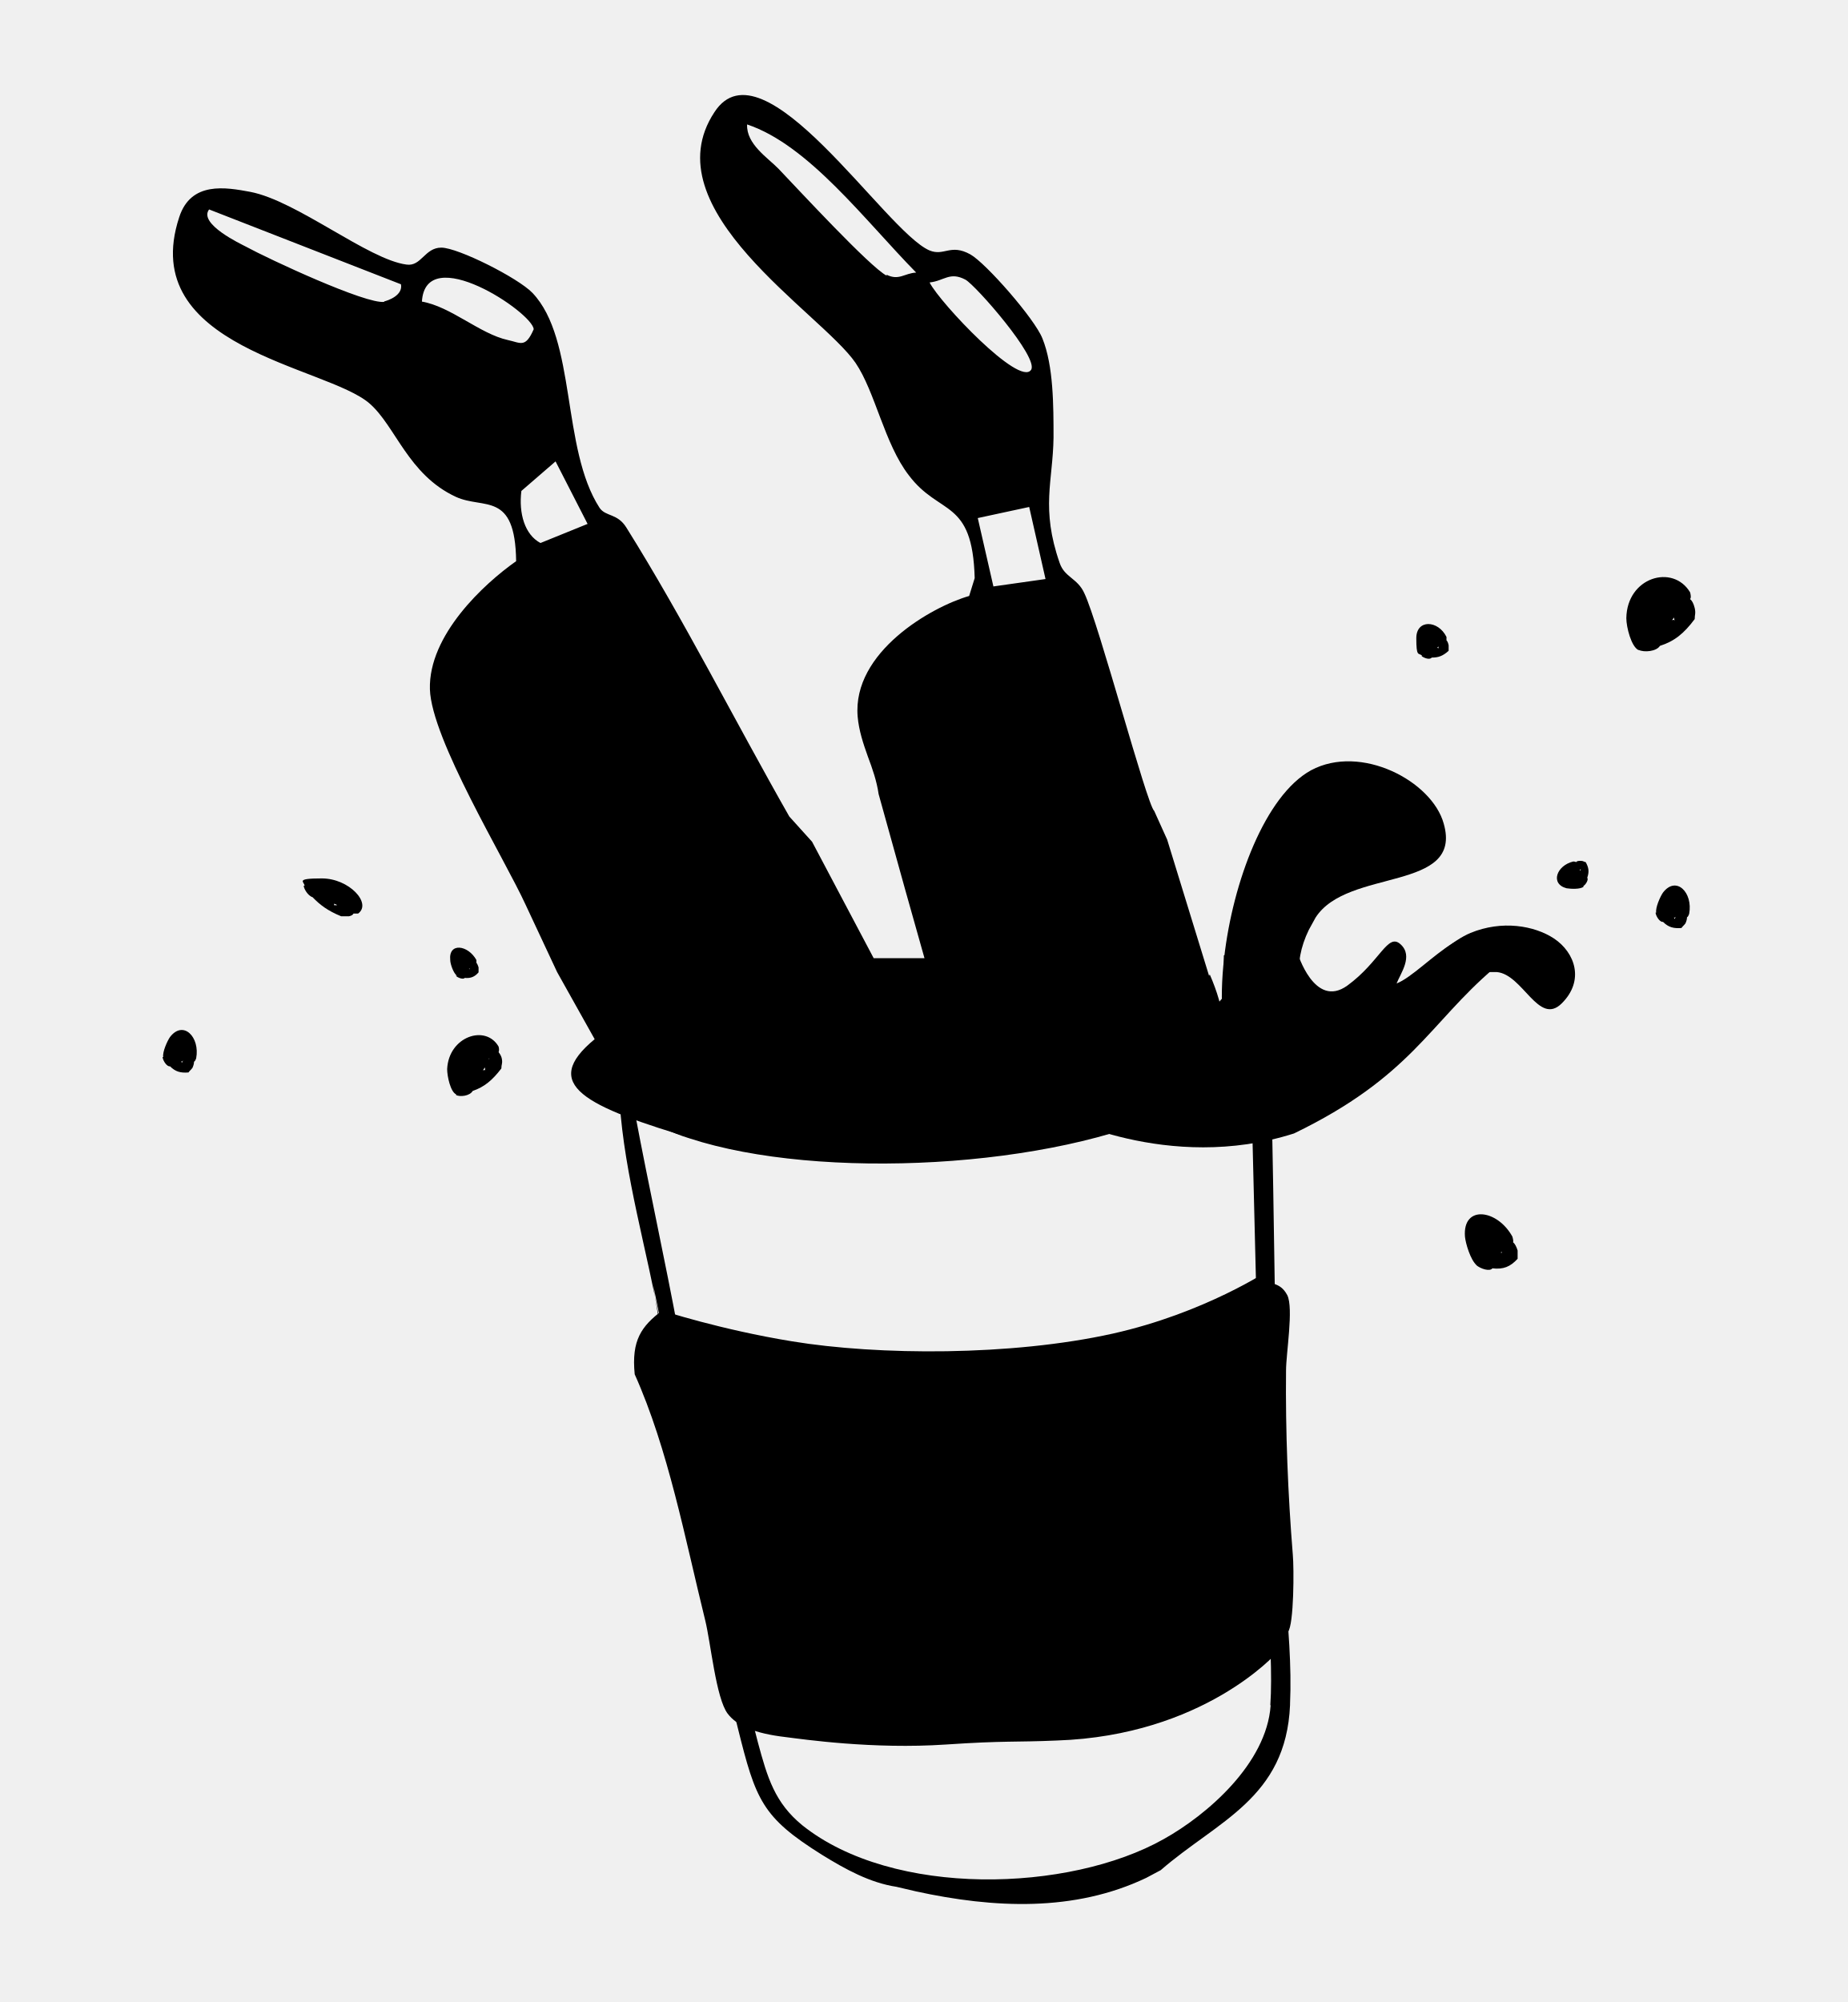
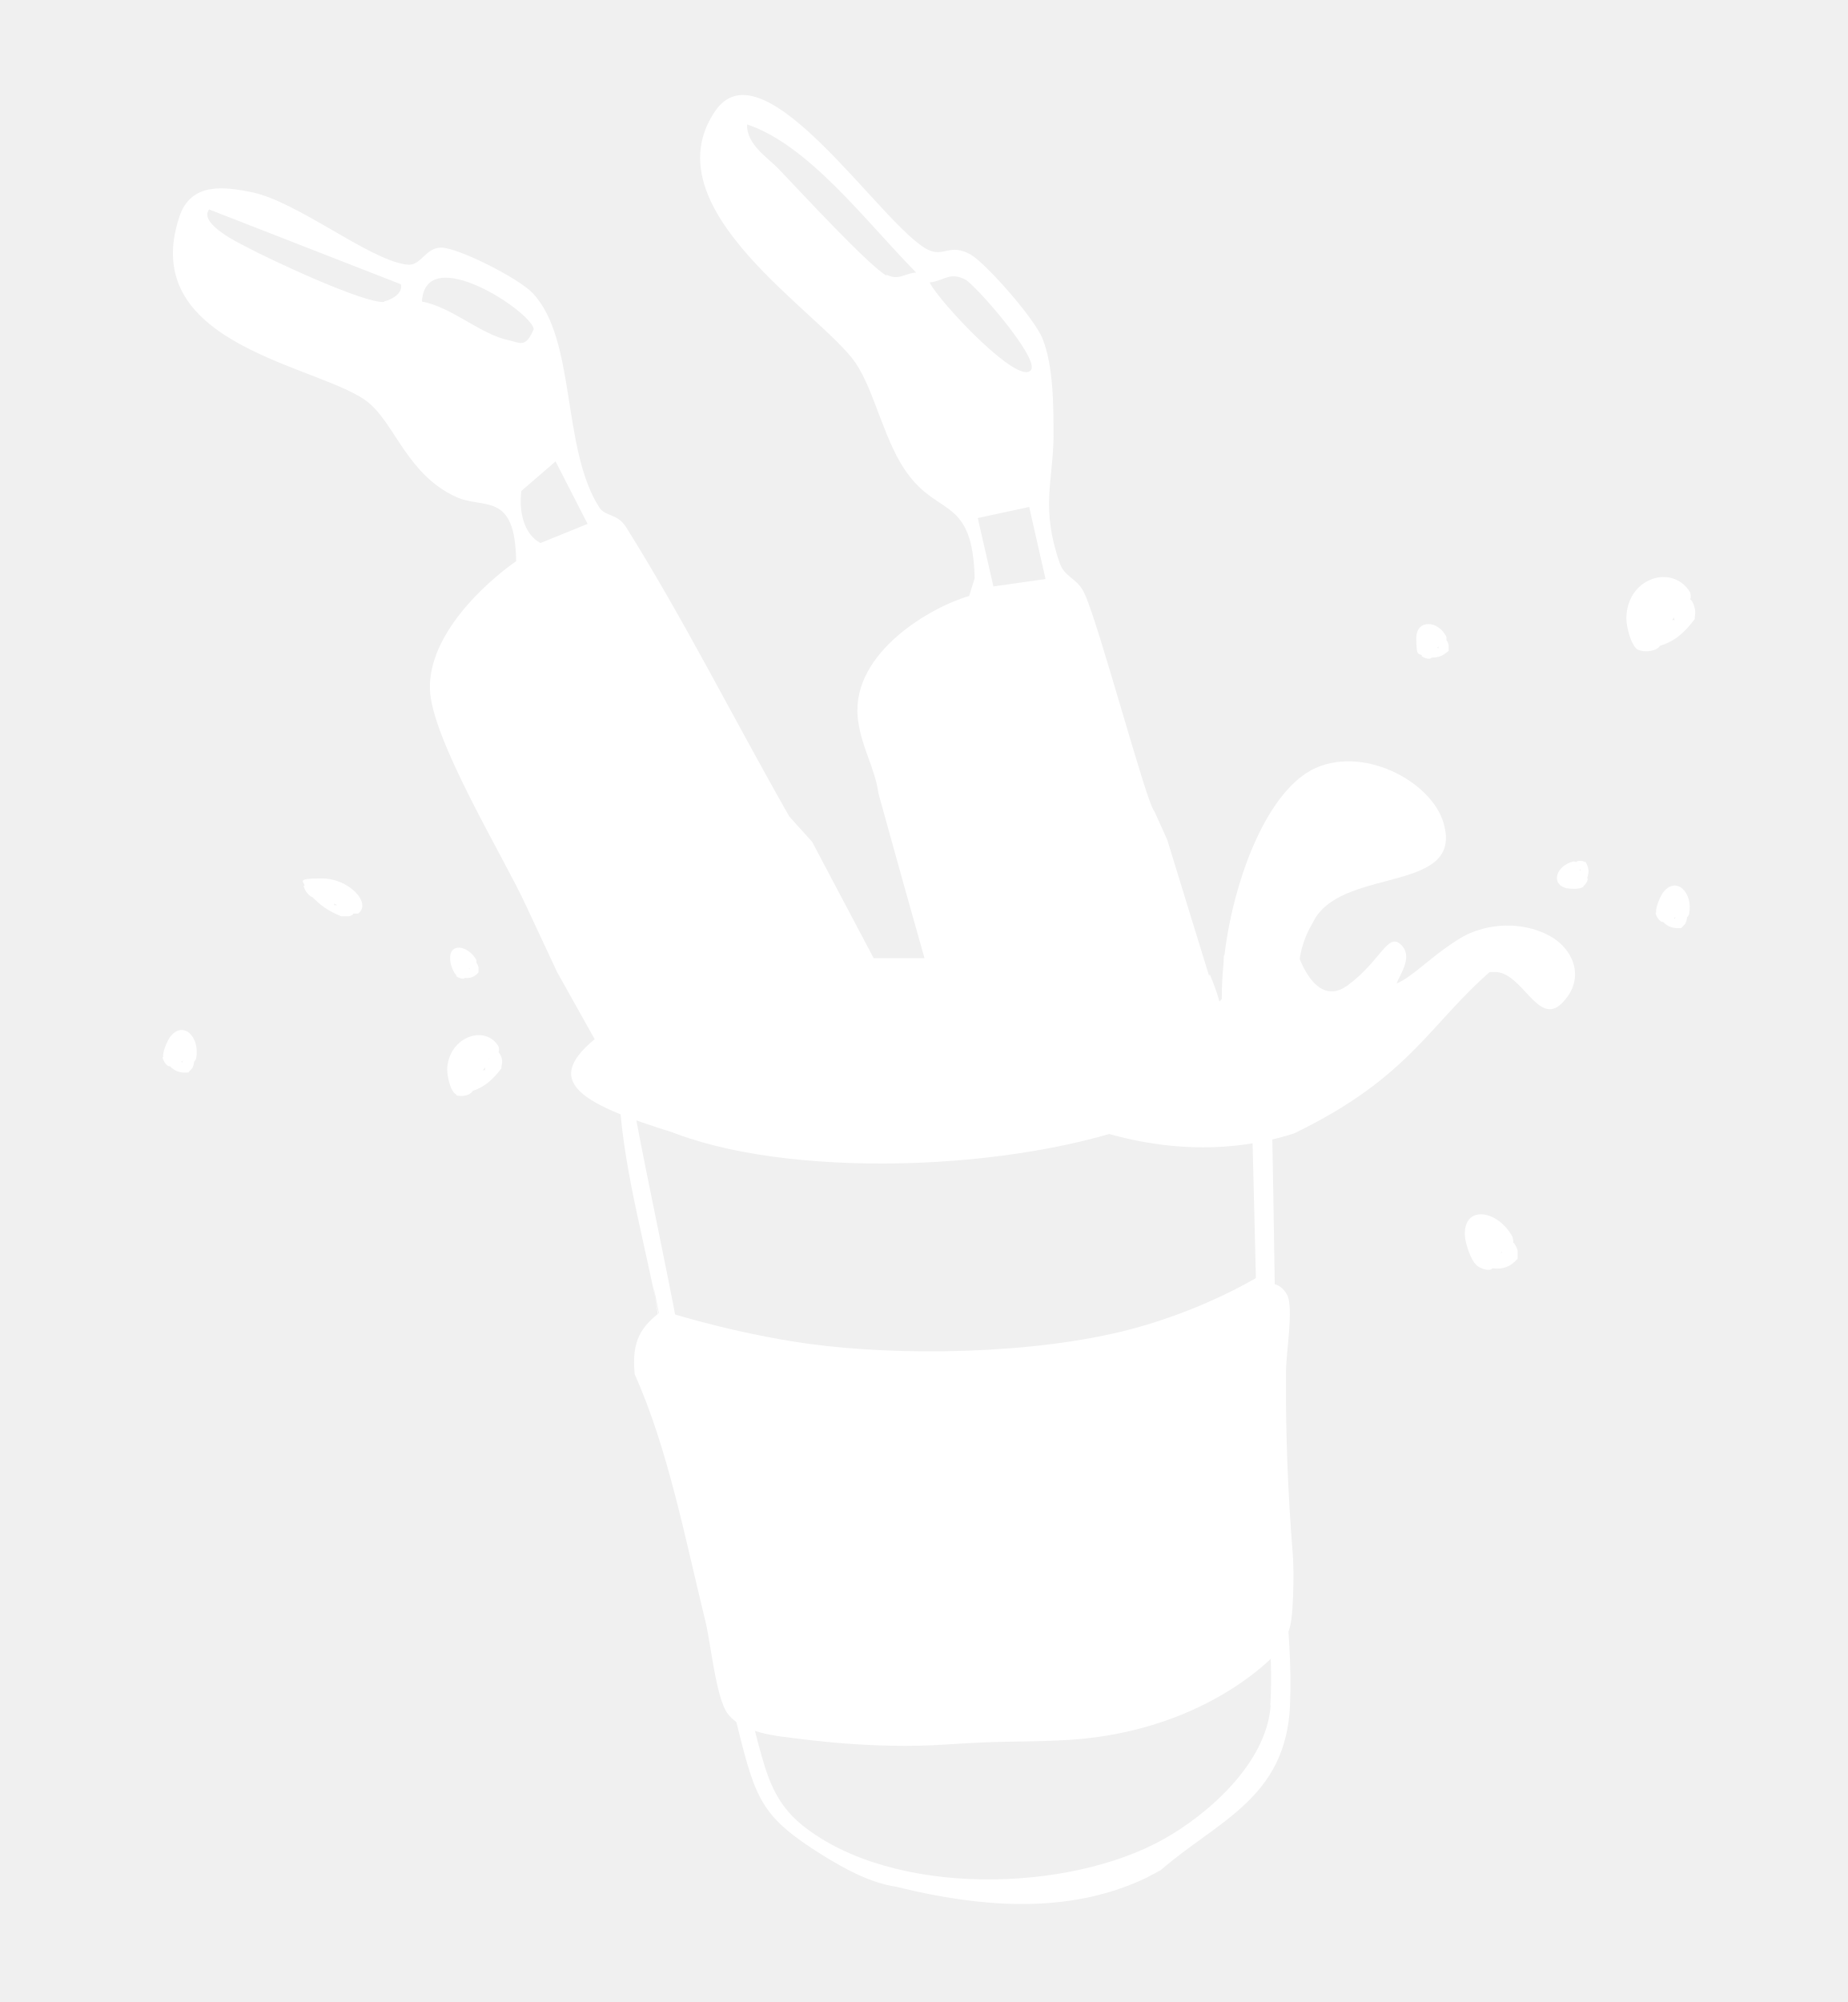
- <svg xmlns="http://www.w3.org/2000/svg" id="Layer_1" version="1.1" viewBox="0 0 600 650">
+ <svg xmlns="http://www.w3.org/2000/svg" id="Layer_1" version="1.1" viewBox="0 0 600 650" style="fill: #ffffff;">
  <defs>
    <style>
      .st0 {
        fill: none;
      }
    </style>
  </defs>
  <path d="M412.2,412.3s-20.9,14-50.9,20.7c-32.9,7.3-76.1,7.1-104.1,2.5-23.3-3.8-42.2-10-42.2-10-6.7,5.1-10,9.6-8.9,20.7,10.9,24.3,16.4,53.6,22.9,79.9,1.8,7.3,3.5,25.3,7.3,30.3,2.9,3.8,8.5,6.4,18.9,7.6,5.6.7,28.2,4,52,2.4,19.3-1.3,22.3-.7,36-1.3,47.6-1.6,71.2-28.3,71.2-28.3l3.8-6.9c2-2.4,2-20.9,1.6-25.1-1.6-19.8-2.4-40-2.2-59.8,0-5.6,2.5-20.3.4-24.5-2.5-4.7-5.6-2.9-9.3-6.4" />
  <g>
    <path class="st0" d="M421.3,309.3l-1.1,1.5c5.1,12.2,6.7,16.9,17.3,9.1,10.7-7.8,13.1-17.3,17.3-13.4,4.2,3.8,0,9.4-1.3,12.7,9.3-3.5,28.7-29.6,31.6-4.9" />
    <path class="st0" d="M342.8,361.3c-2-20.3,22.2-8.5,32.3-11.6-4.5-3.1-8.2-5.1-8-11.8,1.1-6,15.4,2,19.8,2.4" />
    <path d="M421.3,309.3s5.5,18.4,16.2,10.7c10.7-7.8,13.1-17.3,17.3-13.4,4.2,3.8,0,9.4-1.3,12.7,9.3-3.5,28.7-29.6,31.6-4.9-21.1,18-26.9,35.2-64.9,53.6-41.1,13.1-77.6-6.5-77.6-6.5-2-20.3,22.2-8.5,32.3-11.6-4.5-3.1-8.2-5.1-8-11.8,1.1-6,15.4,2,19.8,2.4,0,0,8.7-24.9,34.3-30.9h0l.2-.2Z" />
    <path d="M417.8,303.5h-.4c-3.3,10.7-1.1,20.3,4,33.2,5.6,14.2-12.4,19.6-18.7,6.7-3.6-7.1-5.3-19.6-5.3-33.2" />
    <path d="M400.8,344.8c7.1,12.7,32,5.1,26-9.1-5.3-12.5-7.3-22.5-1.8-33.8.7-1.3,1.5-2.7,2.2-4,10.4-16.2,48-8.2,41.6-30.5-3.8-13.8-26.9-26-43.1-17.3-14.9,8.2-25.4,36.3-28.2,60.9-1.6,14-.7,26.9,3.3,34h0v-.2Z" />
  </g>
  <g>
    <path d="M212.7,421.1l4.2,25.4c-.9-8.4-2.4-16.9-4.2-25.4Z" />
    <path d="M414.8,475.8v-16c-1.1-39.2-1.1-79-2.4-118.3-.4-5.8-3.6-12.7-1.1-16.9,0,0-12,7.3-7.1,6.2-2,4.9-11.8,15.6-15.8,15.1-1.1,0-5.1-.9-6.9-2.2-13.6-9.4-51.2-17.3-80.9-14-30.5,3.5-53.1,18.4-67.4,26.9-2.5,1.6-2.9,6.4-8,7.1-4.2.7-17.8-6.5-20.3-14.4l-3.8-.5c0,.4,0,.9,0,1.3l-.2-1.3c0,23.9,6.9,48.2,11.8,72.3l-.6-3.9c2.1,9.8,3.9,19.6,5,29.3l.5,8.7c8.4,35.1,13.1,71.2,22,105.9,5.8,23.3,7.8,28.9,27.3,41.1,7.6,4.7,15.6,9.1,24.2,10.4l6.4,1.5c25.3,5.5,51.4,6.7,74.7-4.4l4.7-2.5h0c18.4-16,40.7-23.3,42-53.6v-.4c1.1-24.3-4.5-52.7-4-77.4ZM412.6,553.7c-1.3,18.9-20.7,35.6-34.7,43.4-30.7,17.3-87.9,19.1-117.4-4.5-8.9-7.3-11.3-15.4-14.4-26.9-11.3-42.5-17.8-89.9-25.8-133.2-4.4-23.6-9.6-47.1-14-70.5,5.6,2.7,11.6,5.8,17.6,7.6,42.2,13.8,118.3,9.8,158.1-9.6,9.1-4.5,16.7-11.6,24-18.9l2.7,109.9v1.9s-.7,14.3-.4,20.8c1.3,23.8,5.5,61,4.2,79.9Z" />
  </g>
  <g>
    <path class="st0" d="M173.3,107.1c-.4-5.5-35.2-28.7-36.3-8.9,9.4,1.5,18.9,10.5,28,12.5,4.2.9,5.6,2.5,8.4-3.5v-.2Z" />
    <path class="st0" d="M68.1,68.2c-3.8,4.7,10.5,11.3,11.8,12,7.4,4.2,39.2,18.7,45.1,18,1.5-.2,6.4-2,5.6-5.6l-62.3-24.3h-.2Z" />
    <path class="st0" d="M281.6,245.7l3.5,12.2c-.5-4.2-2-8.2-3.5-12.2Z" />
    <path class="st0" d="M334.8,120c2.7-3.8-17.8-27.3-21.3-29.3-5.1-2.9-6.9.2-11.6.9,3.5,6.7,28.9,33.8,32.9,28.3Z" />
    <polygon class="st0" points="317.6 168.2 322.6 190.5 339.5 188 334.4 164.5 317.6 168.2" />
    <path class="st0" d="M169.3,159.4c-.9,7.3,1.1,14.2,6.2,16.9l15.3-6.2-10.4-20.3-11.1,9.6h0Z" />
    <path class="st0" d="M252.9,54.8c6.5,6.9,29.6,31.8,35.1,34.7,3.8,2,5.8-.5,9.6-.7-16.7-17.1-34.9-41.4-54.9-48.1-.4,6.4,6.7,10.5,10.2,14.4v-.2Z" />
    <path d="M392.6,316.8l-13.6-44.2h0l-4.2-9.3c-2.4-2-18-60.9-22.7-70.7-2.2-4.9-6.4-5.1-8-9.8-6.2-17.8-2.2-26.5-2-40.7,0-10.4,0-23.3-3.6-32.2-2.5-6.4-18.4-24.5-23.4-27.3-6.5-3.6-8.5.7-13.3-1.3-14.4-6.2-54-69.2-69.8-44.9-20.9,31.6,34.7,65.2,45.8,81.4,6.4,9.4,9.4,26.3,17.3,36.5,10,13.3,20.7,7.4,21.4,33.4l-1.8,5.8c-12.2,3.5-38,18.2-36.2,39.2.4,4.5,1.8,8.7,3.3,12.9h0c1.5,4,2.9,8,3.5,12.2l8.7,31.3,6.2,22h-16.5l-20-37.8-7.4-8.2c-17.6-30.9-34.3-64.1-52.9-93.8-2.9-4.7-6.7-3.5-8.7-6.4-12.5-19.3-7.4-54.7-21.8-69.8-4.7-4.9-24.2-14.7-29.6-14.7s-6.5,6.2-11.3,5.5c-12.4-1.6-35.6-20.7-50.7-23.6-8-1.5-19.3-3.5-23.1,8.2-14,42.5,47.8,48.3,61.8,60.5,8.5,7.4,12.5,23.1,28,30.3,9.1,4.2,19.3-2,19.6,20.9-10.4,7.3-28.5,24-28,41.6.5,16.2,24.2,54.9,31.1,70h0l10.2,21.8h0l12.2,21.8c-17.8,14.7-3.6,21.8,33.4,32.7,68.1,20.3,43.6-26.7,70.7-20,67.4,17.1,115.6,12,95.6-33.8v.2ZM124.8,98c-5.8.9-37.4-13.8-45.1-18-1.3-.7-15.4-7.3-11.8-12l62.3,24.3c.7,3.6-4.2,5.3-5.6,5.6h.2ZM137,98c1.1-19.8,36,3.5,36.3,8.9-2.7,6.2-4.2,4.4-8.4,3.5-9.1-2-18.5-10.9-28-12.5v.2ZM175.5,176.3c-5.1-2.7-7.1-9.6-6.2-16.9l11.1-9.6,10.4,20.3-15.3,6.2h0ZM287.9,89.5c-5.5-2.9-28.5-27.8-35.1-34.7-3.5-3.6-10.5-8-10.2-14.4,20,6.7,38.2,31.1,54.9,48.1-3.8.2-5.6,2.7-9.6.7v.2ZM301.9,91.7c4.7-.5,6.5-3.6,11.6-.9,3.3,1.8,24,25.4,21.3,29.3-3.8,5.5-29.4-21.6-32.9-28.3ZM322.6,190.5l-5.1-22.3,16.7-3.6,5.3,23.4-16.9,2.4v.2Z" />
  </g>
  <path d="M461.8,315.3c-3.5,5.6,5.1,14,9.3,8.5,3.8-4.9,7.3-7.8,12.9-8.2h2c8.5.7,13.6,17.6,21.1,10.2s4.4-16.5-2.5-21.1c-6.4-4.2-16.9-6-27.1-1.8-5.8,2.4-13.6,9.3-15.4,12.4h-.2Z" />
  <path d="M532.1,211c1.8.9,5.8.5,6.9-1.3,4.7-1.5,7.8-4,11.3-8.7,0-1.5.4-1.8,0-3.6-.4-1.6-.9-2.4-1.5-2.9.4-.4.2-1.5,0-2.2-5.6-9.3-20.5-4.9-20.7,8.4,0,2.9,1.6,9.3,4,10.4h0ZM545,197.1l.4-.4-.4.4ZM543.6,200.3c0,.4,0,.7.2,1.1-.4-.2-.5-.2-.9,0l.7-.9h0v-.2Z" />
  <path d="M148,355.5c1.3.7,4.5.4,5.5-1.3,3.8-1.3,6.4-3.5,9.3-7.3,0-1.3.4-1.5.2-2.9-.2-1.3-.7-1.8-1.1-2.4.2-.4.2-1.1,0-1.8-4.2-7.3-16.2-3.3-16.7,7.3,0,2.4,1.1,7.4,2.9,8.2h0v.2ZM158.8,344v-.4c.2,0,0,.4,0,.4ZM157.5,346.6v.9c-.2-.2-.5,0-.7,0l.5-.7h0l.2-.2Z" />
  <path d="M98.6,287.5c0,.9,1.3,3.3,2.9,3.8,2.4,2.5,4.9,4.4,9.3,6.2h2.5c.9-.2,1.3-.5,1.5-.9h1.5c4.5-3.3-2.9-11.4-11.8-11.4s-5.6,1.1-5.6,2.4h-.2ZM111.7,294.6h.4-.4ZM109.2,293.9h-.7v-.5l.9.4h0l-.2.2Z" />
  <path d="M537.6,296.4c.2,1.3,1.5,3.1,2.4,2.9,1.8,1.8,3.5,2.2,6,2,.5-.7.7-.7,1.3-1.5.4-.9.5-1.5.5-2,.2,0,.5-.5.7-1.1,1.3-6.9-4.2-12.5-8.5-6.9-.9,1.3-2.5,4.9-2.2,6.5h-.2ZM545.6,297h.2-.2ZM544.1,297.7c0,.2-.2.4-.4.7,0-.2,0-.4-.2-.5h.5v-.2Z" />
  <path d="M52.8,343.3c.2,1.3,1.5,3.1,2.4,2.9,1.8,1.8,3.5,2.2,6,2,.5-.7.7-.7,1.3-1.5.4-.9.5-1.5.5-2,.2,0,.5-.5.7-1.1,1.3-6.9-4.2-12.5-8.5-6.9-.9,1.3-2.5,4.9-2.2,6.5h-.2ZM60.8,343.9h.2-.2ZM59.4,344.4c0,.2-.2.4-.4.7,0-.2,0-.4-.2-.5h.5v-.2Z" />
  <path d="M479.3,410.7c1.5,1.3,4.5,2.2,5.3,1.1,3.6.4,5.8-.5,8.2-3.1v-2.7c-.4-1.3-.9-2.2-1.5-2.7.2-.2,0-1.1-.2-1.8-4.9-8.9-16.2-10.4-15.4,0,.2,2.2,1.8,7.6,3.8,9.3h-.2ZM488.5,404.2h.2c0-.2-.2,0-.2,0ZM487.6,406.2c0,.4,0,.5.4.9-.2-.4-.5-.4-.7-.4l.5-.5h-.2Z" />
  <path d="M148,316.8c.7.7,2.5,1.3,2.9.7,2,.2,3.3-.4,4.5-1.8v-1.6c-.2-.7-.5-1.3-.7-1.5v-.9c-2.7-4.9-9.1-5.8-8.5,0,0,1.3,1.1,4.4,2.2,5.1h-.4ZM153.1,313.2h0ZM152.6,314.2v.5s-.2-.2-.4-.2h.4v-.4h0Z" />
  <path d="M461.6,213c.9.7,2.7,1.3,3.3.5,2.2,0,3.6-.5,5.5-2.2v-1.8c-.2-.9-.4-1.3-.7-1.6v-1.1c-2.7-5.5-9.8-5.8-9.8.4s.7,4.7,1.8,5.6h0v.2ZM467.8,208.7h0ZM467.1,210v.5l-.4-.2.4-.4h0Z" />
  <path d="M514.1,287.7c.9-.5,1.8-2.2,1.3-2.7.7-2,.5-3.3-.5-5.1-.5,0-.7-.4-1.5-.4s-1.3,0-1.6.4c0,0-.5-.2-.9-.2-5.5,1.3-7.6,7.3-2.2,8.7,1.3.2,4.4.4,5.5-.5h0v-.2ZM512,281.5h0ZM512.9,282.3h.5s-.2.2-.4.4v-.4h-.2Z" />
</svg>
